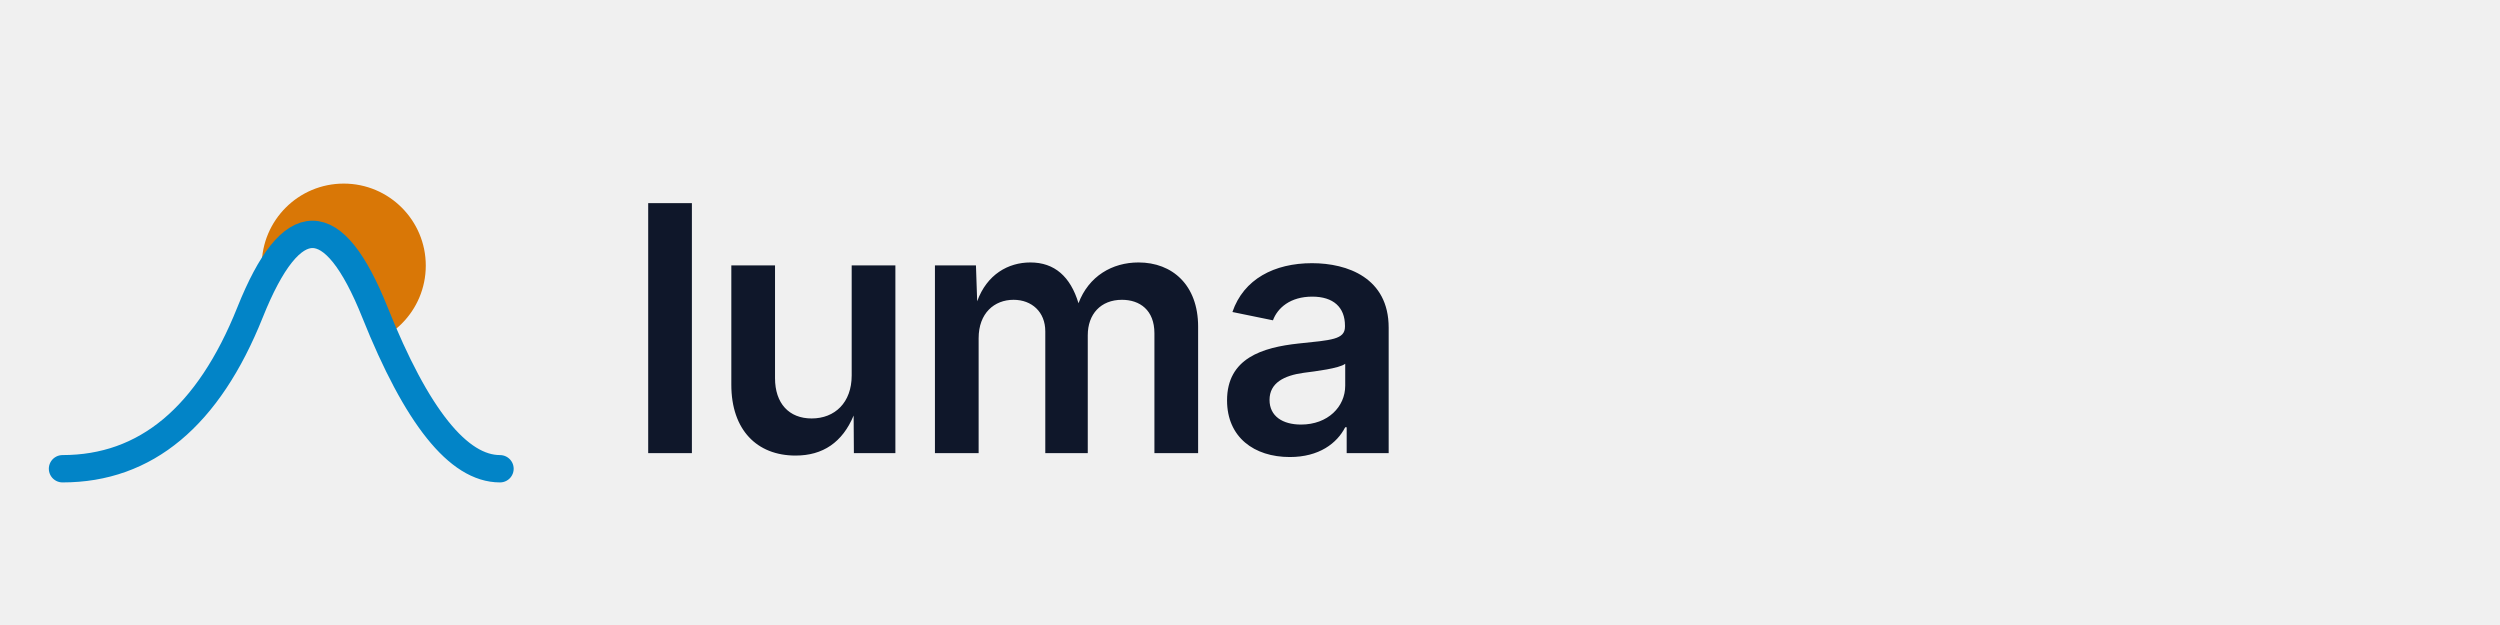
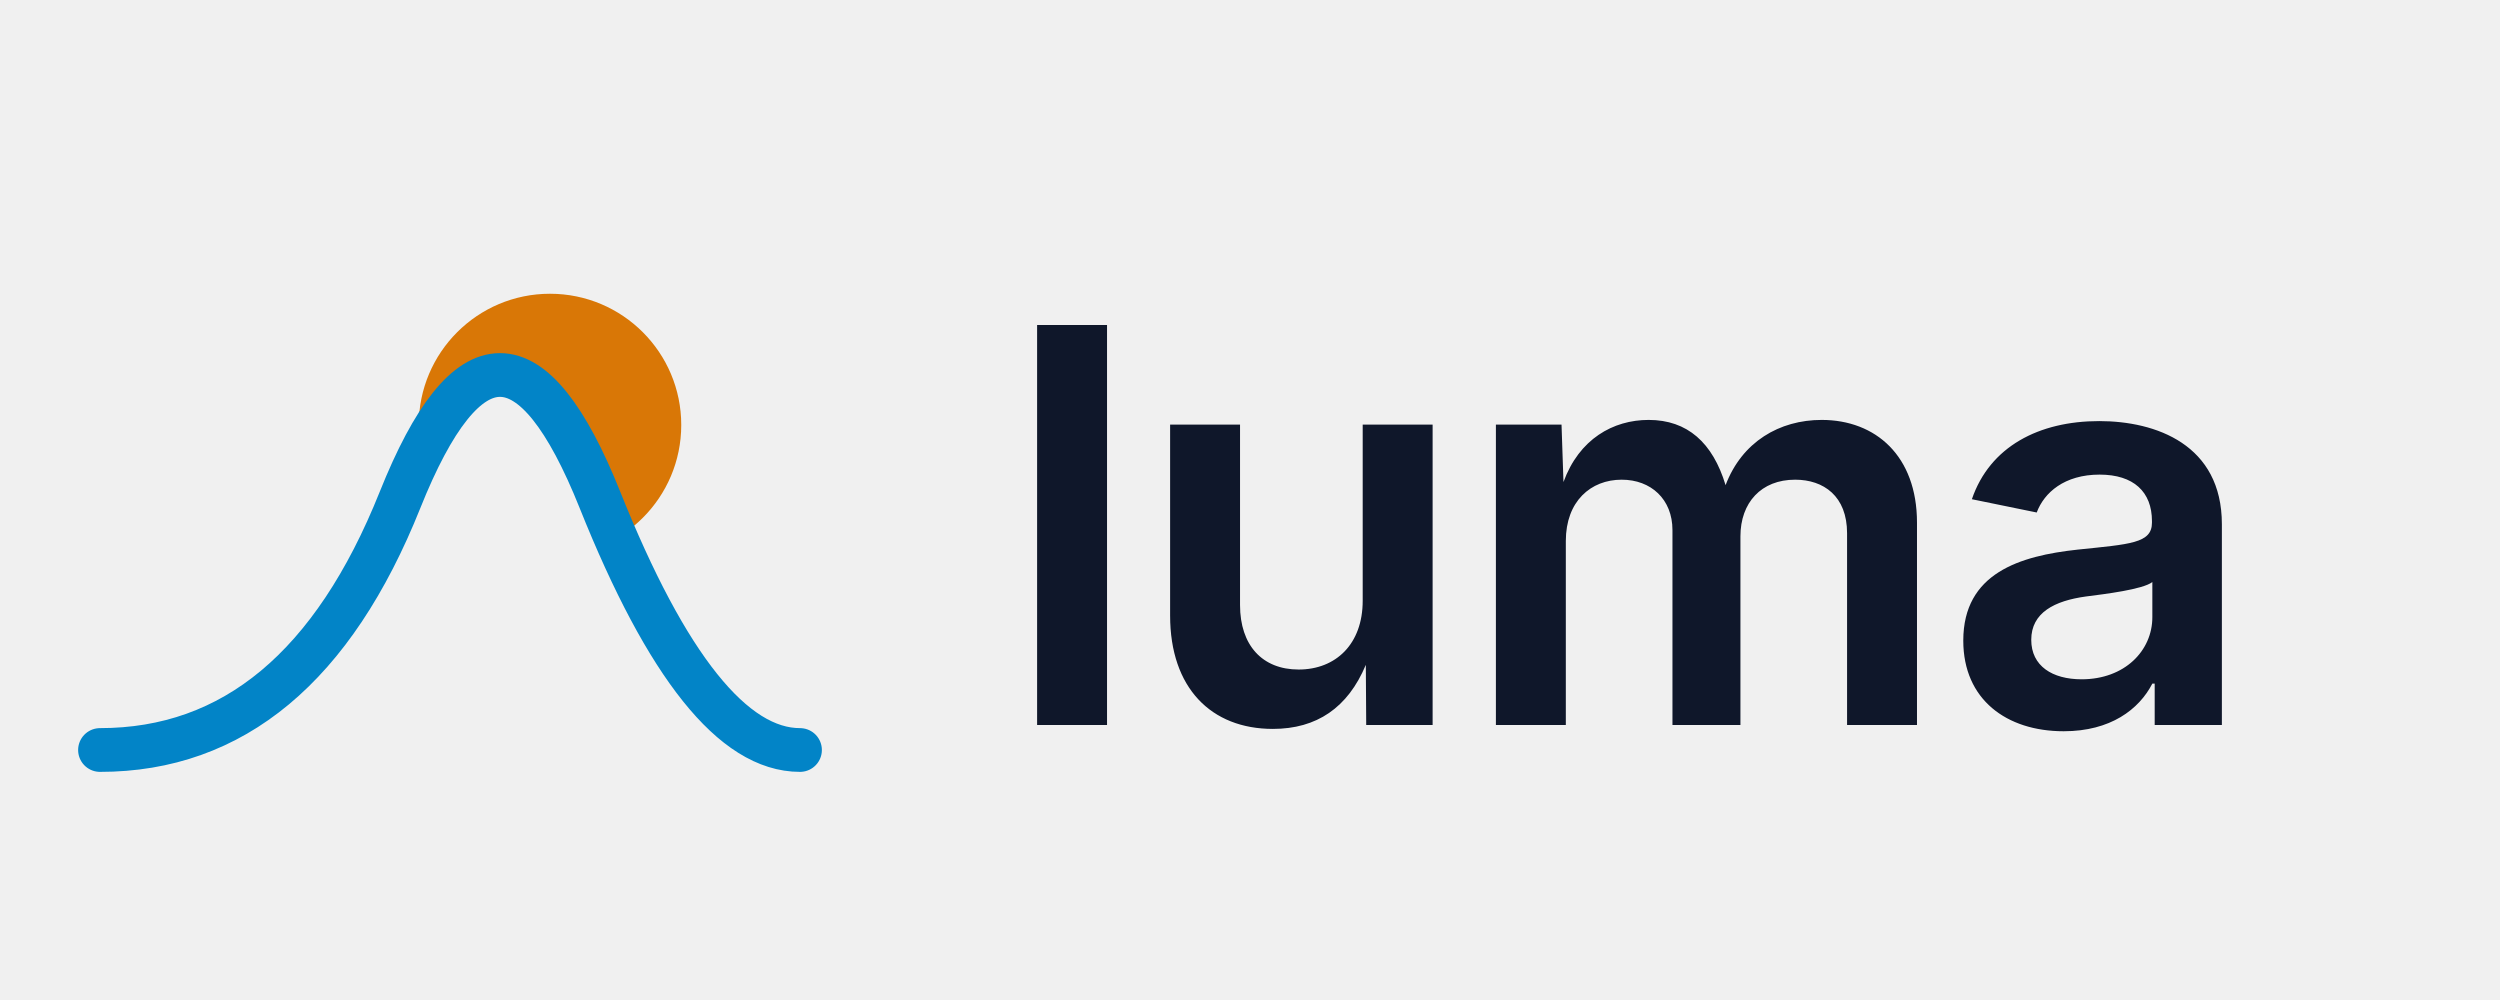
- <svg xmlns="http://www.w3.org/2000/svg" viewBox="0 0 160 40" fill="none">
+ <svg xmlns="http://www.w3.org/2000/svg" viewBox="0 0 100 40" fill="none">
  <defs>
    <mask id="luma-wm-l" maskUnits="userSpaceOnUse">
      <rect x="-2" y="-2" width="40" height="40" fill="white" />
      <path d="M2 26 Q10 26 14 16 Q18 6 22 16 Q26 26 30 26 V34 H-2 Z" fill="black" />
    </mask>
  </defs>
  <g transform="translate(2 4)">
    <circle cx="20" cy="13" r="5.25" fill="#d97706" mask="url(#luma-wm-l)" />
    <path d="M2 26 Q10 26 14 16 Q18 6 22 16 Q26 26 30 26" stroke="#0284c7" stroke-width="1.75" stroke-linecap="round" stroke-linejoin="round" />
  </g>
  <text x="40" y="29" font-family="Inter, -apple-system, BlinkMacSystemFont, 'Segoe UI', system-ui, sans-serif" font-size="22" font-weight="600" letter-spacing="-0.44" fill="#0f172a">luma</text>
</svg>
